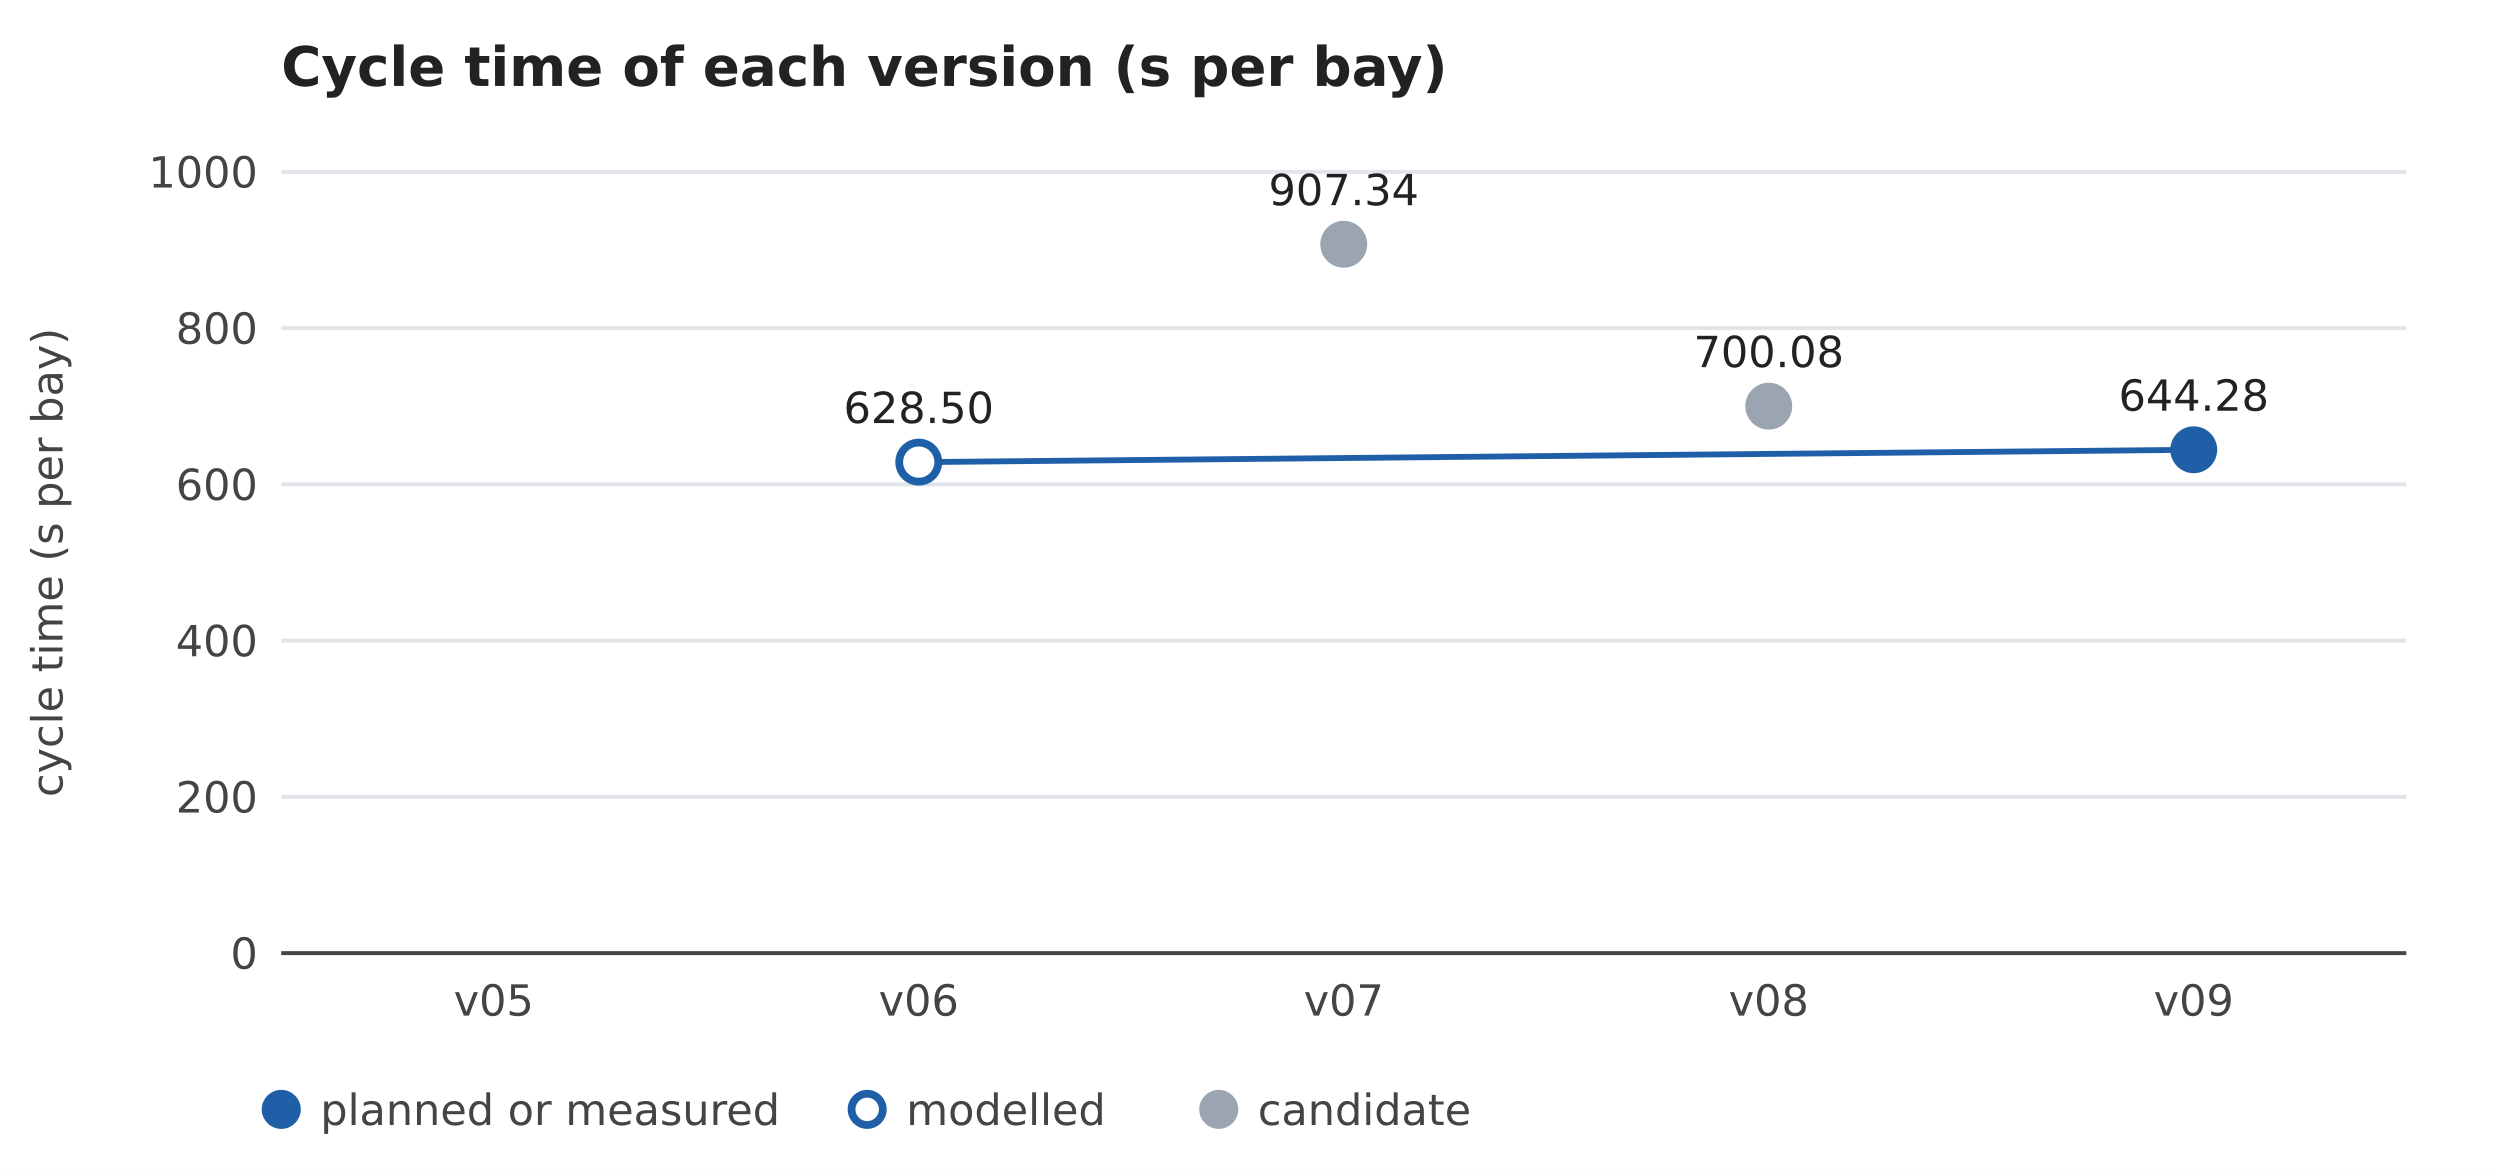
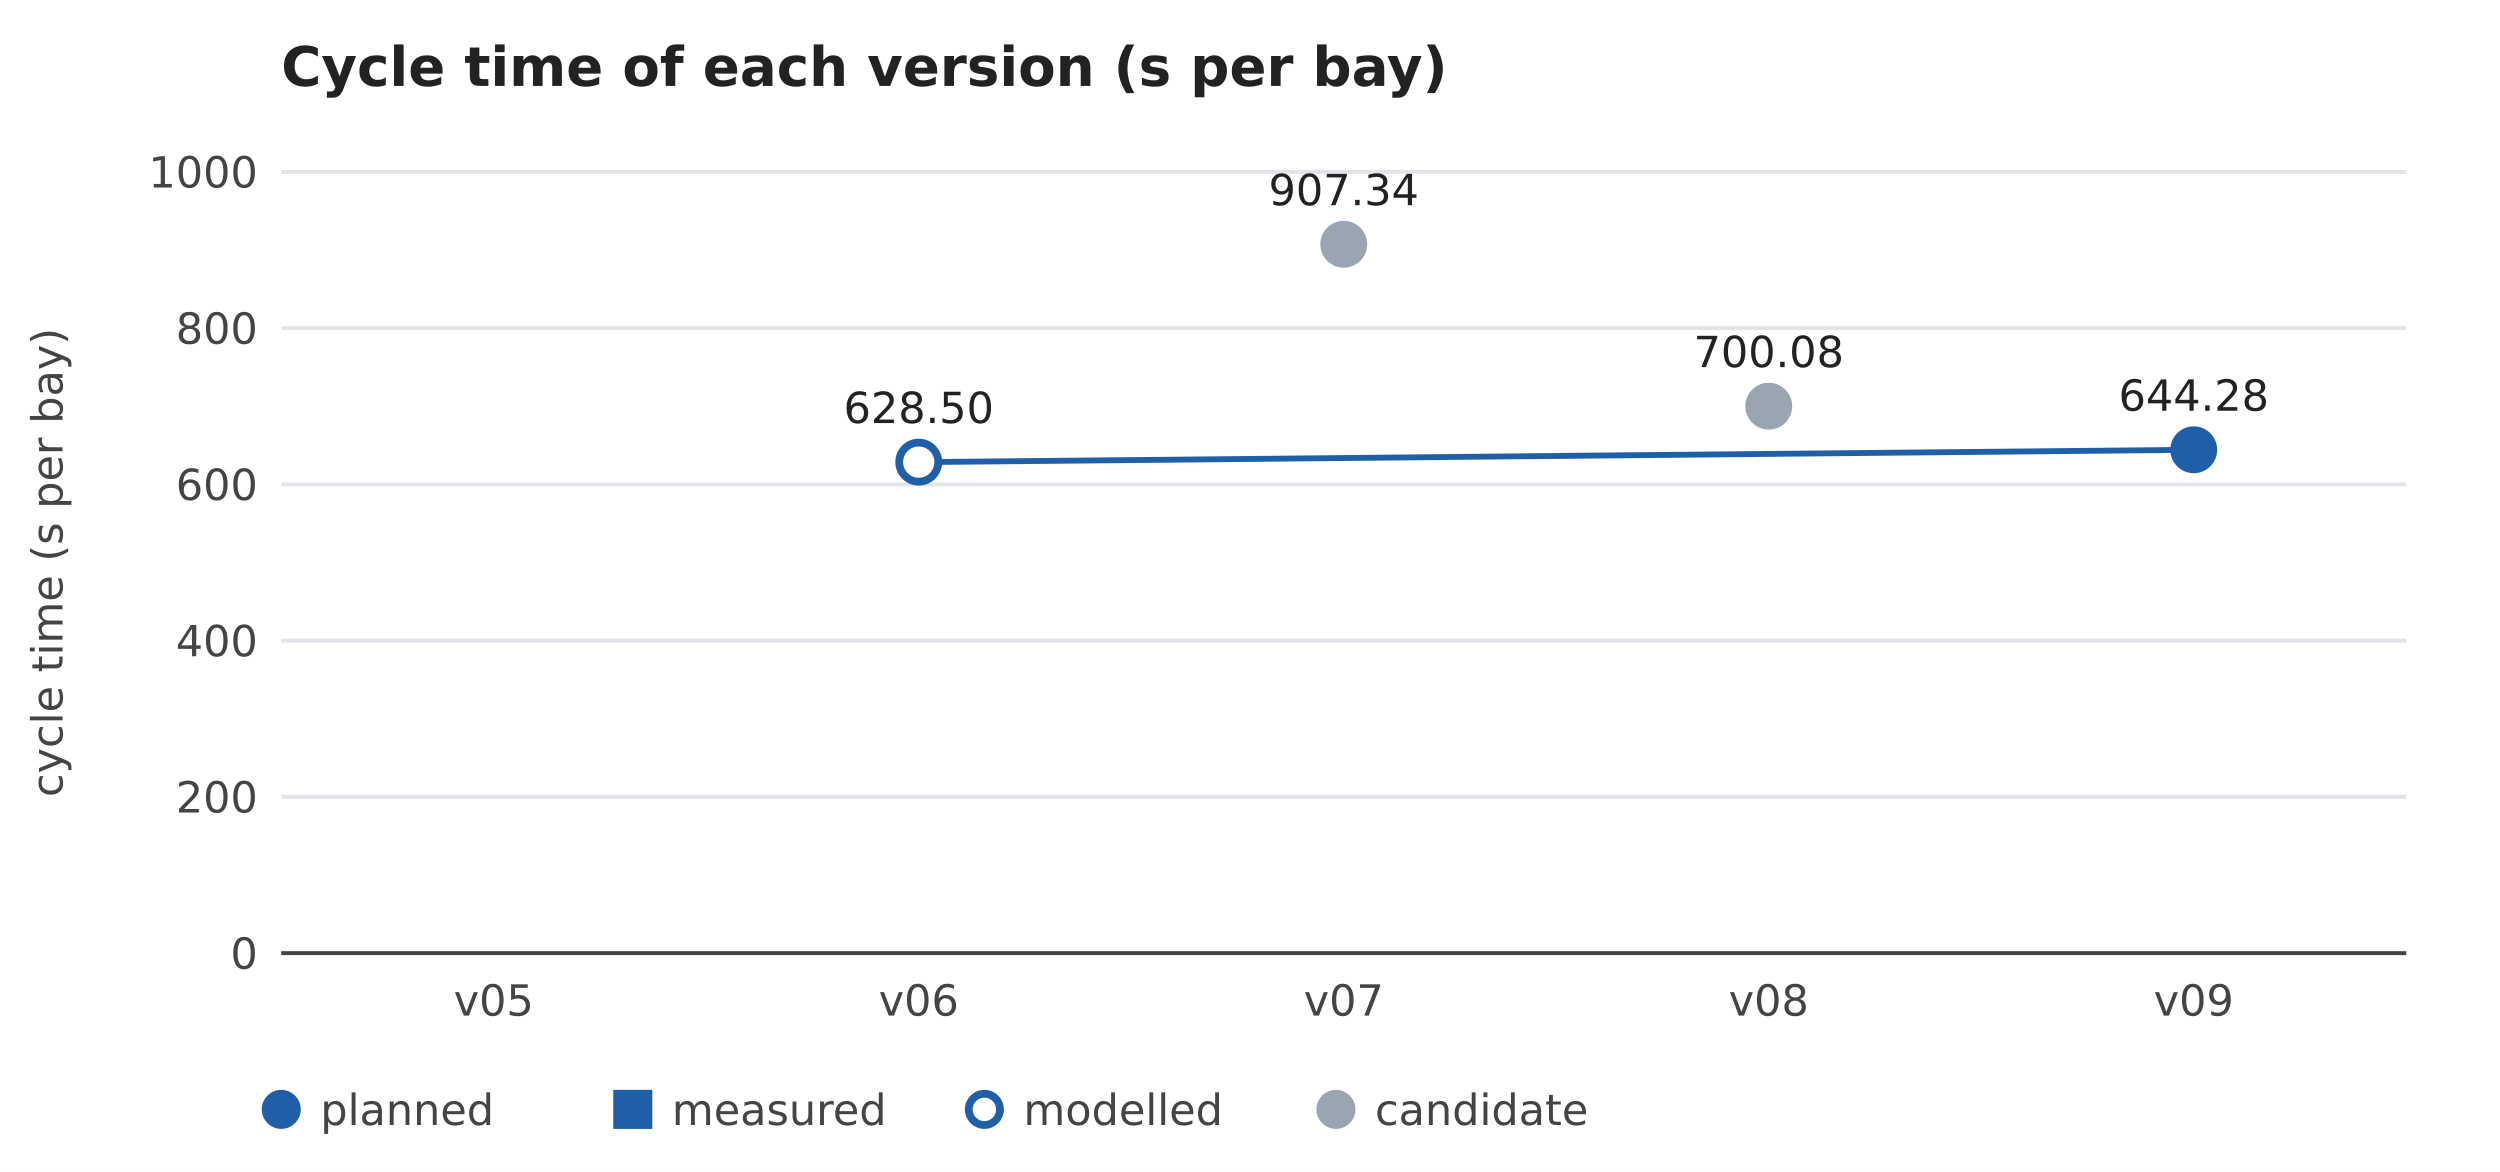
<svg xmlns="http://www.w3.org/2000/svg" width="640" height="300" viewBox="0 0 640 300" font-family="DejaVu Sans, Arial, sans-serif" font-size="11">
  <rect width="640" height="300" fill="#ffffff" />
  <text x="72" y="22" font-size="14" font-weight="bold" fill="#222222">Cycle time of each version (s per bay)</text>
  <line x1="72" y1="244.00" x2="616" y2="244.00" stroke="#e1e5ea" stroke-width="1" />
  <text x="66" y="248.00" text-anchor="end" fill="#444444">0</text>
  <line x1="72" y1="204.00" x2="616" y2="204.00" stroke="#e1e5ea" stroke-width="1" />
  <text x="66" y="208.00" text-anchor="end" fill="#444444">200</text>
  <line x1="72" y1="164.00" x2="616" y2="164.00" stroke="#e1e5ea" stroke-width="1" />
  <text x="66" y="168.00" text-anchor="end" fill="#444444">400</text>
  <line x1="72" y1="124.00" x2="616" y2="124.00" stroke="#e1e5ea" stroke-width="1" />
  <text x="66" y="128.00" text-anchor="end" fill="#444444">600</text>
  <line x1="72" y1="84.00" x2="616" y2="84.00" stroke="#e1e5ea" stroke-width="1" />
  <text x="66" y="88.00" text-anchor="end" fill="#444444">800</text>
  <line x1="72" y1="44.00" x2="616" y2="44.00" stroke="#e1e5ea" stroke-width="1" />
  <text x="66" y="48.00" text-anchor="end" fill="#444444">1000</text>
  <line x1="72" y1="244" x2="616" y2="244" stroke="#444444" />
  <text transform="translate(16 144.00) rotate(-90)" text-anchor="middle" fill="#444444">cycle time (s per bay)</text>
  <text x="126.40" y="260" text-anchor="middle" fill="#444444">v05</text>
  <text x="235.20" y="260" text-anchor="middle" fill="#444444">v06</text>
  <text x="344.00" y="260" text-anchor="middle" fill="#444444">v07</text>
  <text x="452.80" y="260" text-anchor="middle" fill="#444444">v08</text>
  <text x="561.60" y="260" text-anchor="middle" fill="#444444">v09</text>
  <polyline fill="none" stroke="#1f5fa8" stroke-width="1.5" points="235.20,118.30 561.60,115.14" />
  <circle cx="235.20" cy="118.30" r="5" fill="#ffffff" stroke="#1f5fa8" stroke-width="2" />
  <text x="235.20" y="108.30" text-anchor="middle" fill="#222222">628.50</text>
  <circle cx="344.00" cy="62.53" r="5" fill="#9aa5b1" stroke="#9aa5b1" stroke-width="2" />
  <text x="344.00" y="52.53" text-anchor="middle" fill="#222222">907.34</text>
  <circle cx="452.80" cy="103.98" r="5" fill="#9aa5b1" stroke="#9aa5b1" stroke-width="2" />
  <text x="452.80" y="93.98" text-anchor="middle" fill="#222222">700.08</text>
  <circle cx="561.60" cy="115.14" r="5" fill="#1f5fa8" stroke="#1f5fa8" stroke-width="2" />
  <text x="561.60" y="105.14" text-anchor="middle" fill="#222222">644.28</text>
  <circle cx="72" cy="284" r="4" fill="#1f5fa8" stroke="#1f5fa8" stroke-width="2" />
-   <text x="82" y="288" fill="#444444">planned or measured</text>
-   <circle cx="222" cy="284" r="4" fill="#ffffff" stroke="#1f5fa8" stroke-width="2" />
-   <text x="232" y="288" fill="#444444">modelled</text>
-   <circle cx="312" cy="284" r="4" fill="#9aa5b1" stroke="#9aa5b1" stroke-width="2" />
-   <text x="322" y="288" fill="#444444">candidate</text>
+   <text x="82" y="288" fill="#444444">planned</text>
+   <rect x="158" y="280" width="8" height="8" fill="#1f5fa8" stroke="#1f5fa8" stroke-width="2" />
+   <text x="172" y="288" fill="#444444">measured</text>
+   <circle cx="252" cy="284" r="4" fill="#ffffff" stroke="#1f5fa8" stroke-width="2" />
+   <text x="262" y="288" fill="#444444">modelled</text>
+   <circle cx="342" cy="284" r="4" fill="#9aa5b1" stroke="#9aa5b1" stroke-width="2" />
+   <text x="352" y="288" fill="#444444">candidate</text>
</svg>
